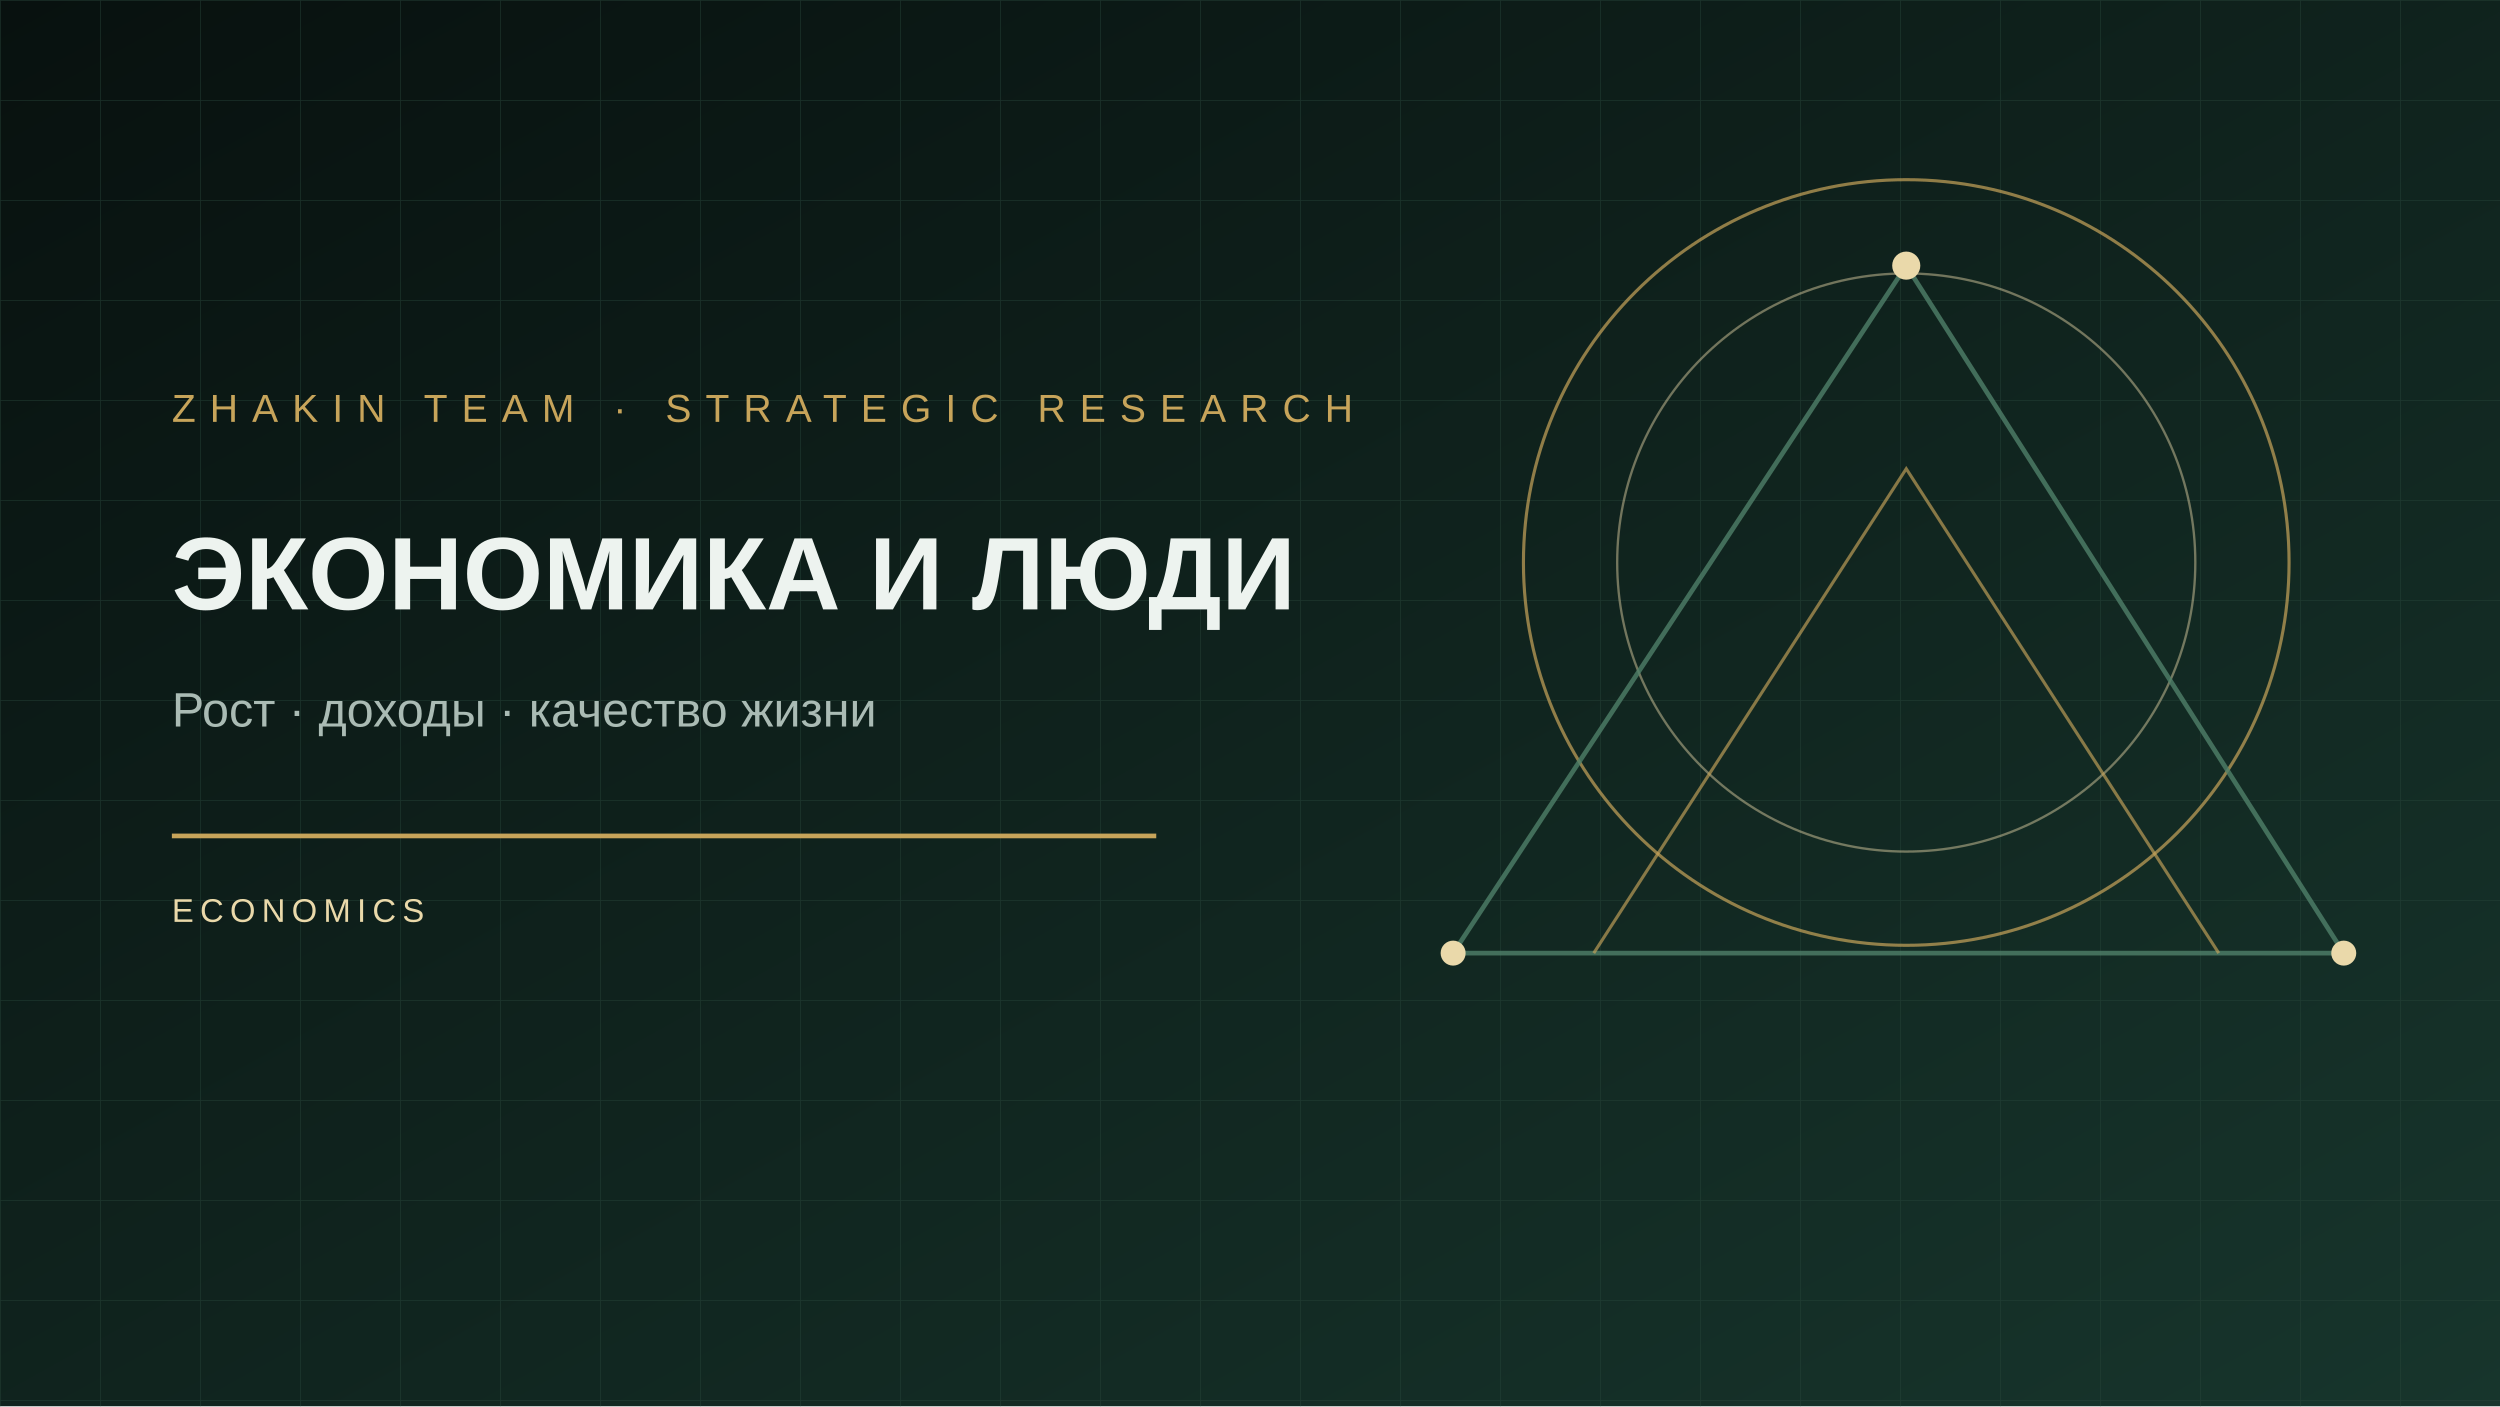
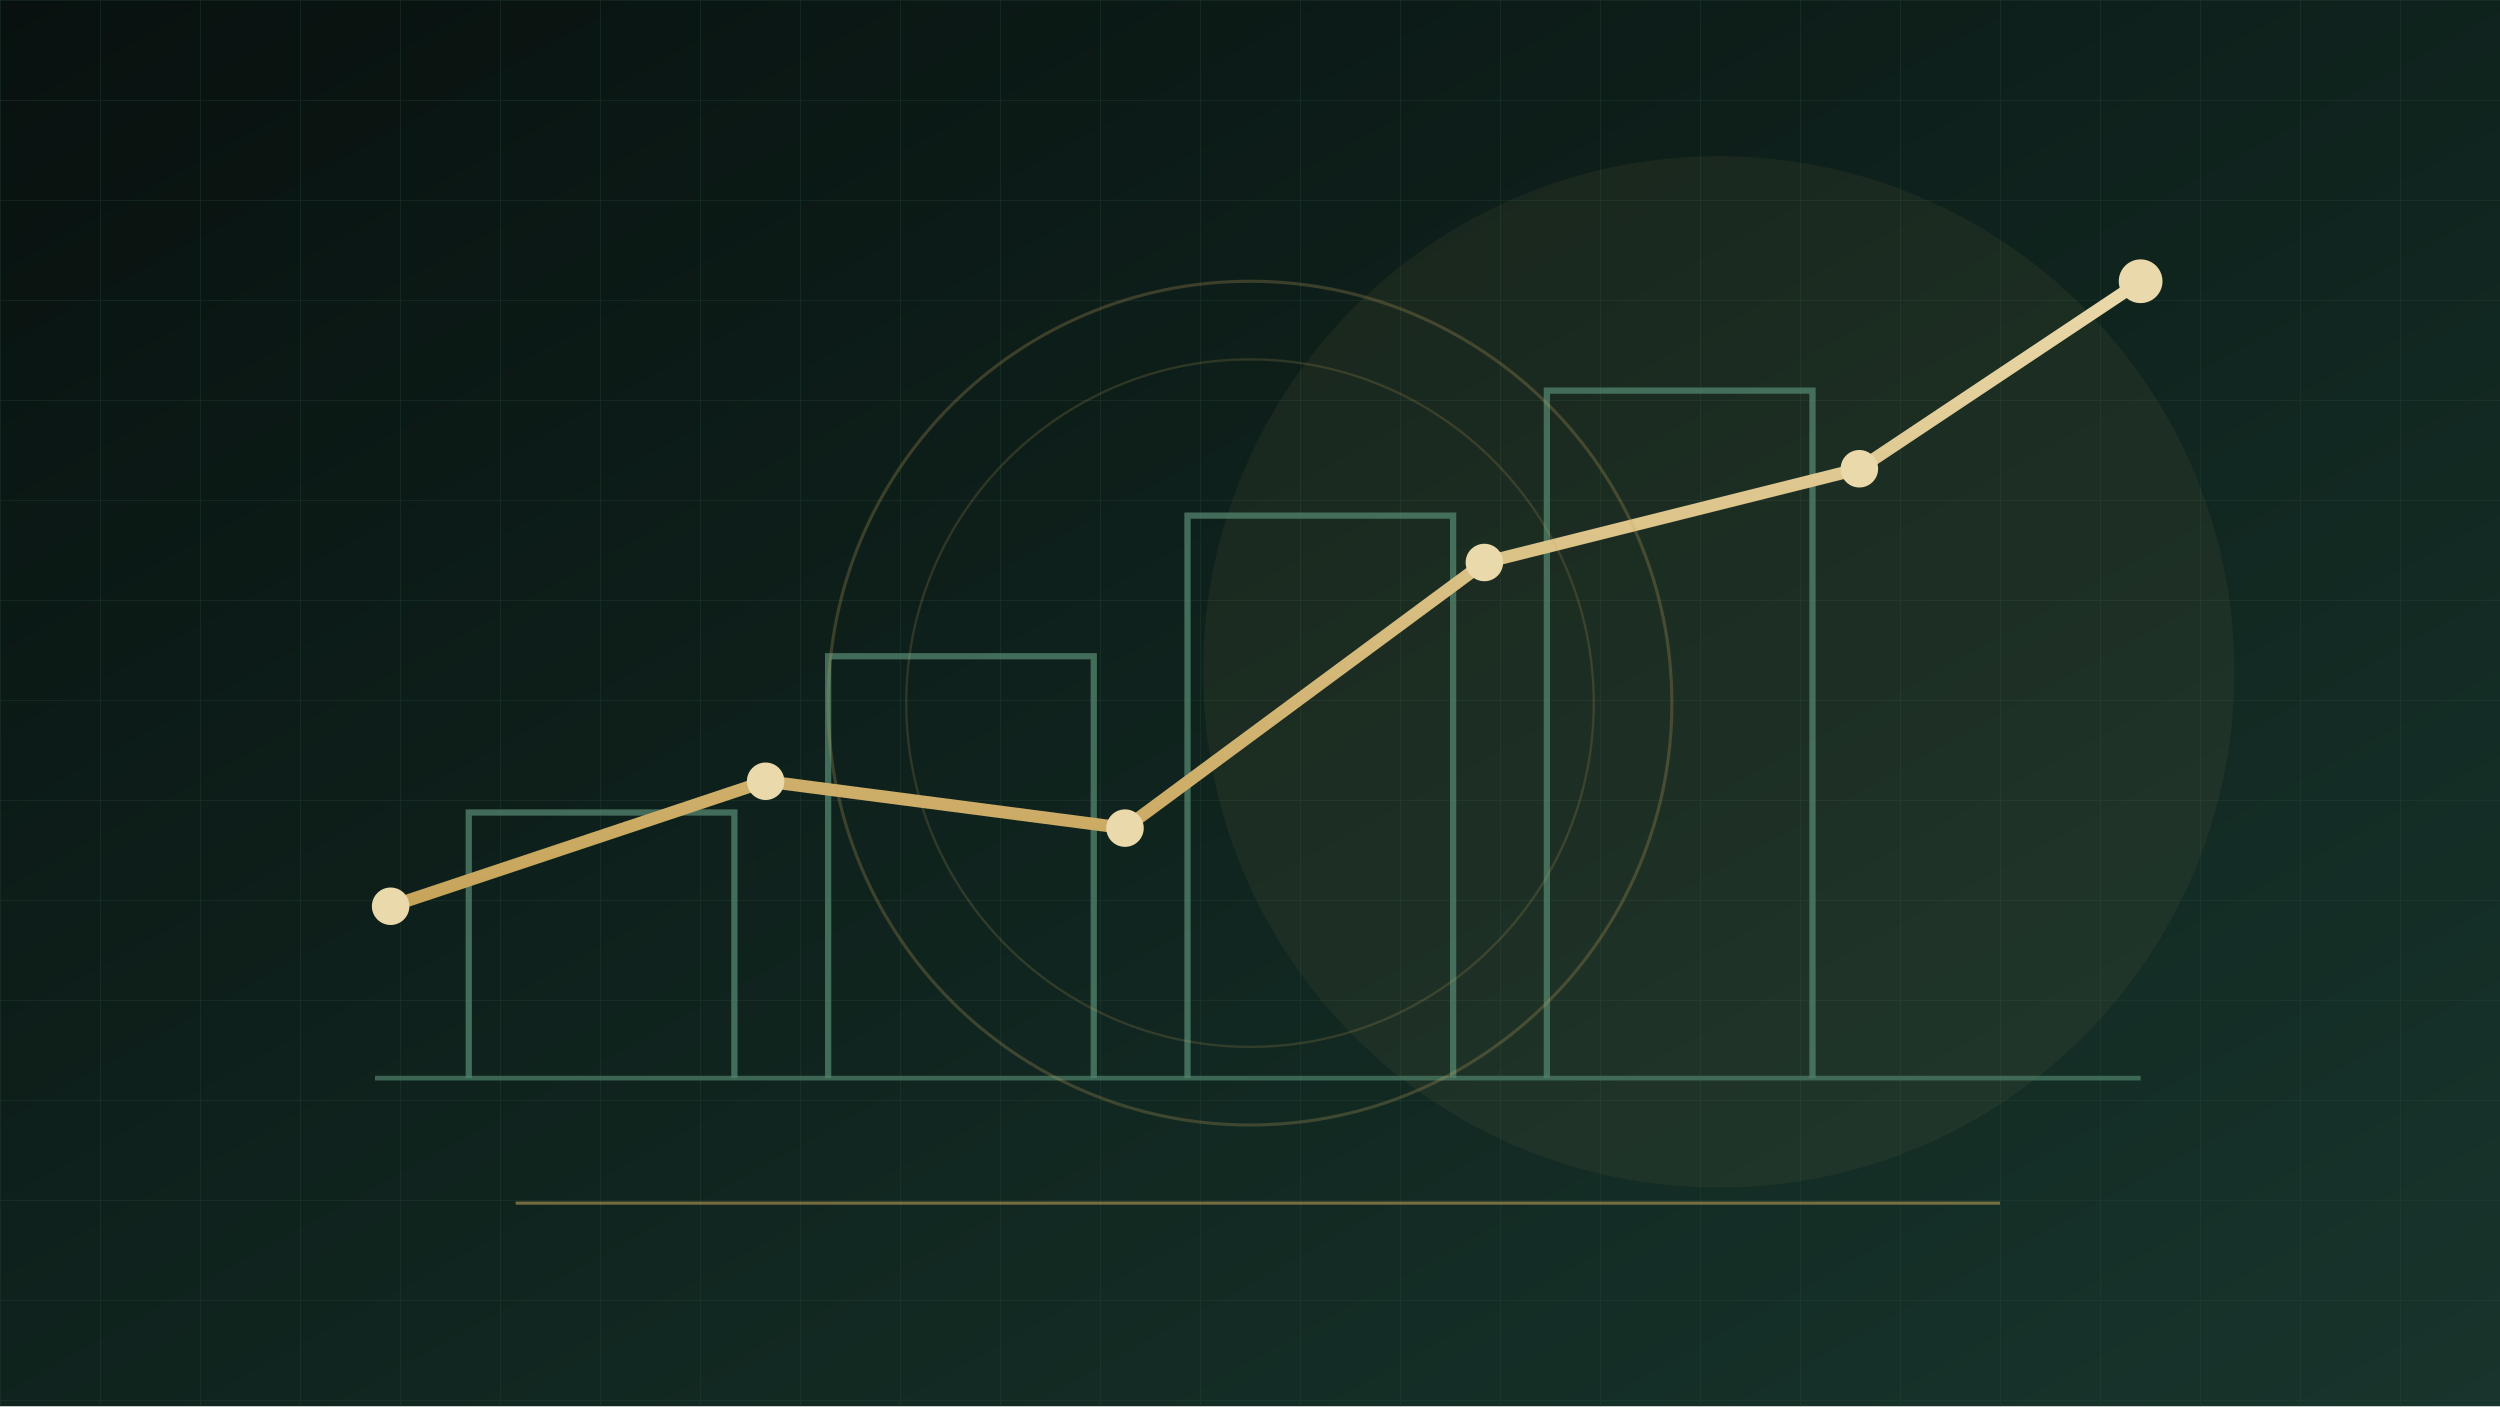
<svg xmlns="http://www.w3.org/2000/svg" width="1600" height="900" viewBox="0 0 1600 900">
  <defs>
-     <linearGradient id="g" x2="1" y2="1">
+     <linearGradient id="bg" x2="1" y2="1">
      <stop stop-color="#08110f" />
      <stop offset="1" stop-color="#17352c" />
    </linearGradient>
-     <pattern id="p" width="64" height="64" patternUnits="userSpaceOnUse">
-       <path d="M64 0H0V64" fill="none" stroke="#28453b" stroke-width="1" opacity=".55" />
+     <pattern id="grid" width="64" height="64" patternUnits="userSpaceOnUse">
+       <path d="M64 0H0V64" fill="none" stroke="#28453b" stroke-width="1" opacity=".42" />
    </pattern>
+     <linearGradient id="gold" x2="0" y2="1">
+       <stop stop-color="#ead9aa" />
+       <stop offset="1" stop-color="#c7a45a" />
+     </linearGradient>
  </defs>
-   <rect width="1600" height="900" fill="url(#g)" />
-   <rect width="1600" height="900" fill="url(#p)" />
-   <circle cx="1220" cy="360" r="245" fill="none" stroke="#c7a45a" stroke-width="2" opacity=".7" />
-   <circle cx="1220" cy="360" r="185" fill="none" stroke="#ead9aa" stroke-width="1.5" opacity=".45" />
-   <path d="M930 610L1220 170 1500 610Z" fill="none" stroke="#4f8069" stroke-width="3" opacity=".8" />
-   <path d="M1020 610L1220 300 1420 610" fill="none" stroke="#c7a45a" stroke-width="2" opacity=".65" />
+   <rect width="1600" height="900" fill="url(#bg)" />
+   <rect width="1600" height="900" fill="url(#grid)" />
+   <circle cx="1100" cy="430" r="330" fill="#c7a45a" opacity=".07" />
+   <path d="M240 690H1370" stroke="#4f8069" stroke-width="3" opacity=".7" />
+   <path d="M300 690V520H470V690M530 690V420H700V690M760 690V330H930V690M990 690V250H1160V690" fill="none" stroke="#4f8069" stroke-width="4" opacity=".8" />
+   <path d="M250 580L490 500L720 530L950 360L1190 300L1370 180" fill="none" stroke="url(#gold)" stroke-width="8" stroke-linecap="round" stroke-linejoin="round" />
  <g fill="#ead9aa">
-     <circle cx="1220" cy="170" r="9" />
-     <circle cx="930" cy="610" r="8" />
-     <circle cx="1500" cy="610" r="8" />
+     <circle cx="250" cy="580" r="12" />
+     <circle cx="490" cy="500" r="12" />
+     <circle cx="720" cy="530" r="12" />
+     <circle cx="950" cy="360" r="12" />
+     <circle cx="1190" cy="300" r="12" />
+     <circle cx="1370" cy="180" r="14" />
  </g>
-   <text x="110" y="270" fill="#c7a45a" font-family="Arial,sans-serif" font-size="25" letter-spacing="9">ZHAKIN TEAM · STRATEGIC RESEARCH</text>
-   <text x="110" y="390" fill="#edf3ef" font-family="Arial,sans-serif" font-size="66" font-weight="700">ЭКОНОМИКА И ЛЮДИ</text>
-   <text x="110" y="465" fill="#aabbb4" font-family="Arial,sans-serif" font-size="31">Рост · доходы · качество жизни</text>
-   <path d="M110 535H740" stroke="#c7a45a" stroke-width="3" />
-   <text x="110" y="590" fill="#ead9aa" font-family="Arial,sans-serif" font-size="21" letter-spacing="4">ECONOMICS</text>
+   <circle cx="800" cy="450" r="270" fill="none" stroke="#c7a45a" stroke-width="2" opacity=".25" />
+   <circle cx="800" cy="450" r="220" fill="none" stroke="#c7a45a" stroke-width="1.5" opacity=".18" />
+   <path d="M330 770H1280" stroke="#c7a45a" stroke-width="2" opacity=".55" />
</svg>
